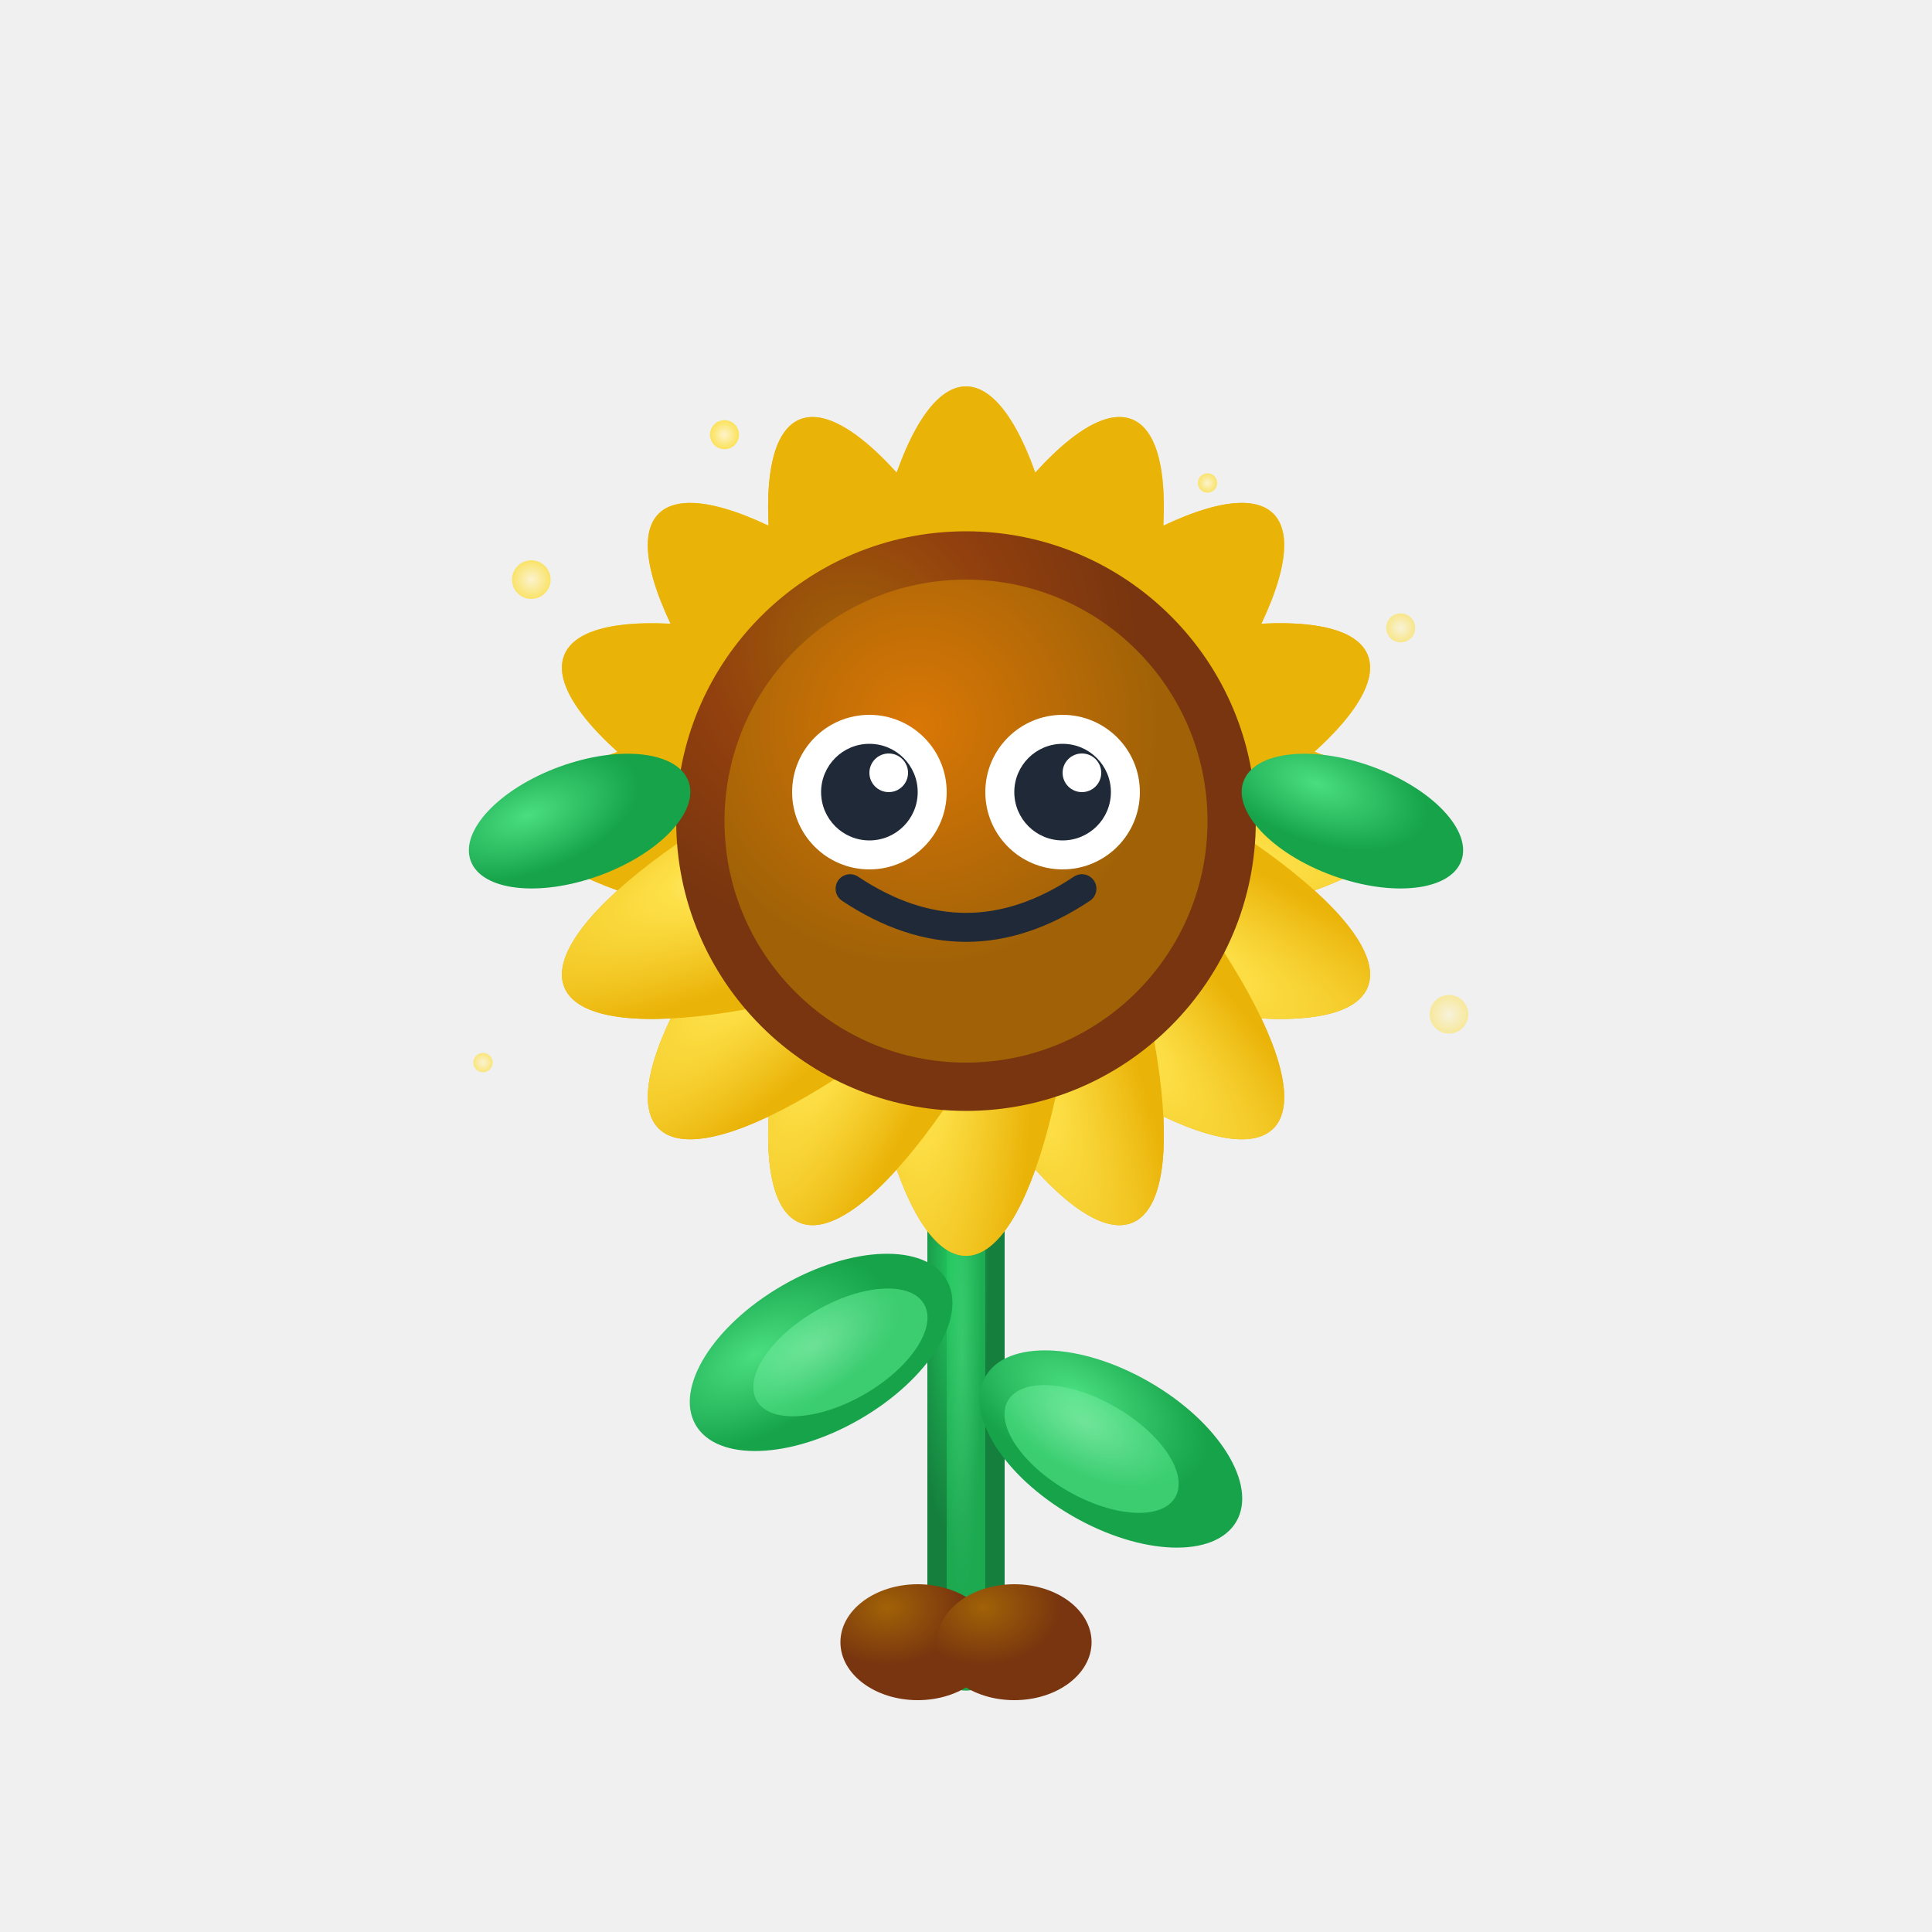
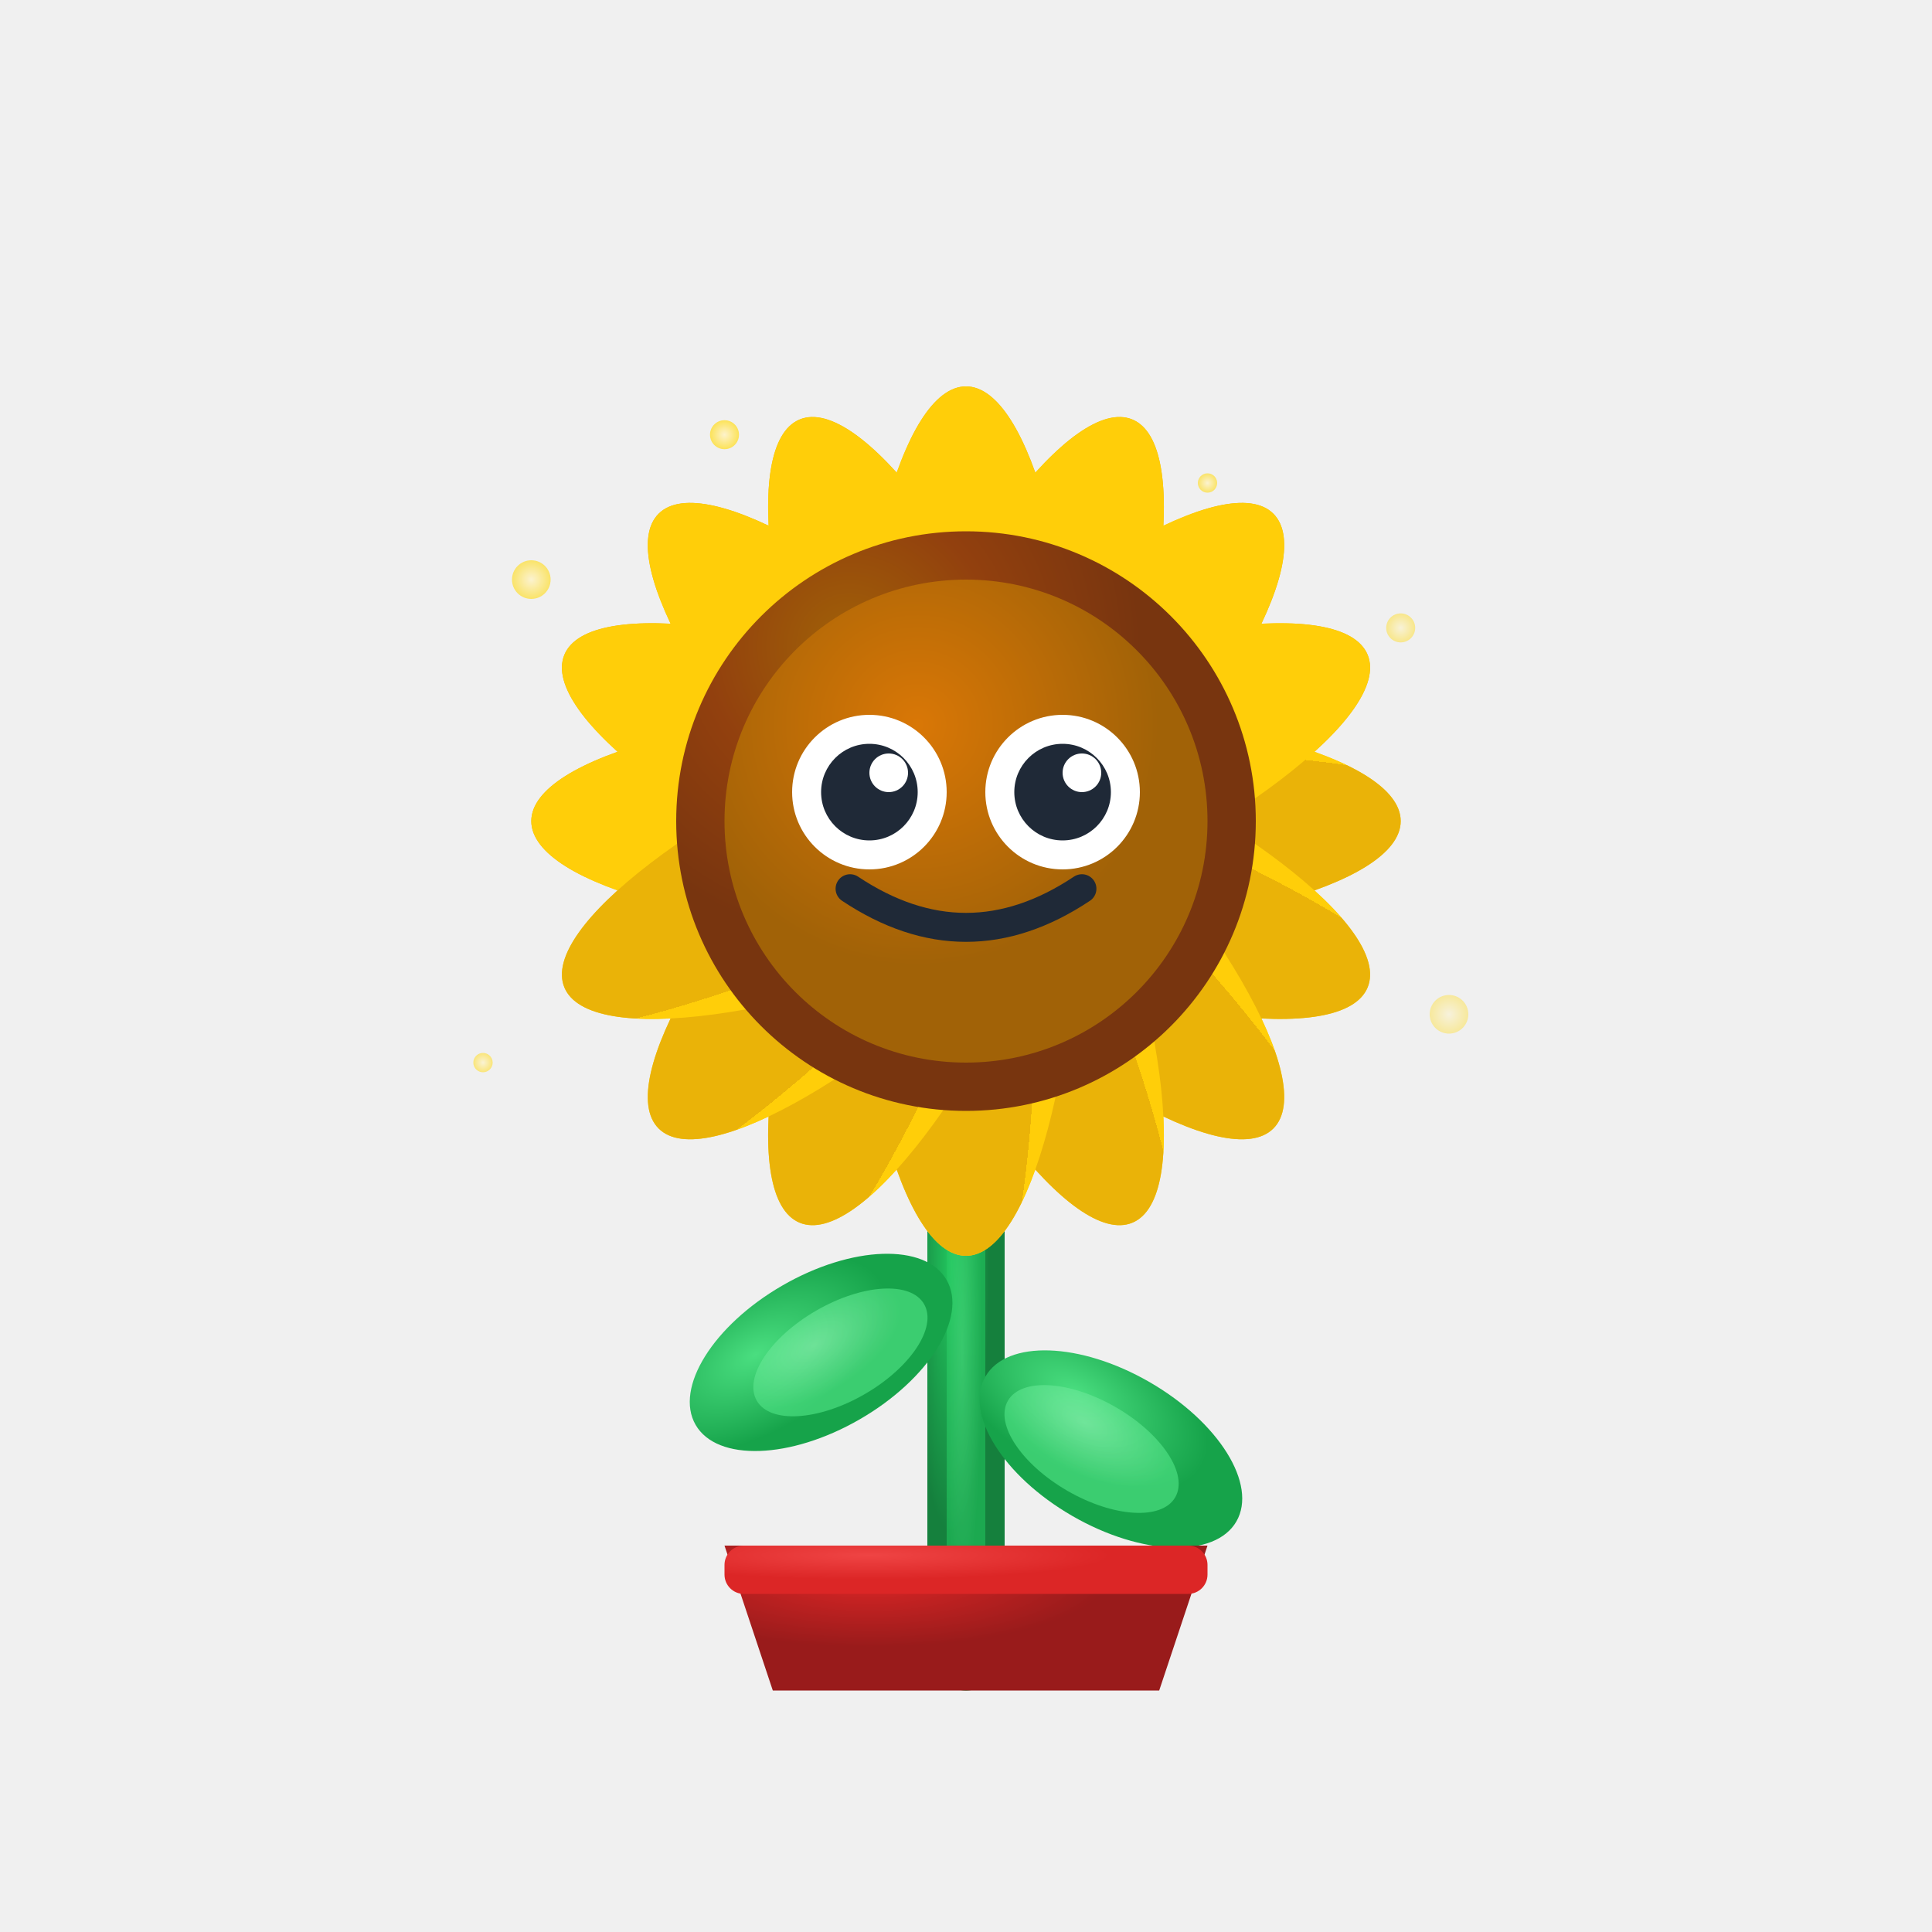
<svg xmlns="http://www.w3.org/2000/svg" viewBox="0 0 200 200">
  <rect x="96" y="120" width="8" height="55" fill="url(#leafyStem)" rx="4" />
  <rect x="98" y="125" width="4" height="50" fill="url(#leafyStemHighlight)" rx="2" opacity="0.6" />
  <ellipse cx="85" cy="140" rx="15" ry="8" fill="url(#leafyStemLeaf)" transform="rotate(-30 85 140)" />
  <ellipse cx="115" cy="150" rx="15" ry="8" fill="url(#leafyStemLeaf)" transform="rotate(30 115 150)" />
  <ellipse cx="87" cy="140" rx="10" ry="5" fill="url(#leafyStemLeafHighlight)" transform="rotate(-30 87 140)" opacity="0.7" />
  <ellipse cx="113" cy="150" rx="10" ry="5" fill="url(#leafyStemLeafHighlight)" transform="rotate(30 113 150)" opacity="0.7" />
  <ellipse cx="100" cy="85" rx="45" ry="12" fill="url(#leafyPetal)" transform="rotate(0 100 85)" />
  <ellipse cx="100" cy="85" rx="45" ry="12" fill="url(#leafyPetal)" transform="rotate(22.5 100 85)" />
  <ellipse cx="100" cy="85" rx="45" ry="12" fill="url(#leafyPetal)" transform="rotate(45 100 85)" />
  <ellipse cx="100" cy="85" rx="45" ry="12" fill="url(#leafyPetal)" transform="rotate(67.5 100 85)" />
  <ellipse cx="100" cy="85" rx="45" ry="12" fill="url(#leafyPetal)" transform="rotate(90 100 85)" />
  <ellipse cx="100" cy="85" rx="45" ry="12" fill="url(#leafyPetal)" transform="rotate(112.5 100 85)" />
  <ellipse cx="100" cy="85" rx="45" ry="12" fill="url(#leafyPetal)" transform="rotate(135 100 85)" />
  <ellipse cx="100" cy="85" rx="45" ry="12" fill="url(#leafyPetal)" transform="rotate(157.5 100 85)" />
  <ellipse cx="100" cy="85" rx="45" ry="12" fill="url(#leafyPetal)" transform="rotate(180 100 85)" />
  <ellipse cx="100" cy="85" rx="45" ry="12" fill="url(#leafyPetal)" transform="rotate(202.5 100 85)" />
  <ellipse cx="100" cy="85" rx="45" ry="12" fill="url(#leafyPetal)" transform="rotate(225 100 85)" />
  <ellipse cx="100" cy="85" rx="45" ry="12" fill="url(#leafyPetal)" transform="rotate(247.5 100 85)" />
  <ellipse cx="100" cy="85" rx="45" ry="12" fill="url(#leafyPetal)" transform="rotate(270 100 85)" />
  <ellipse cx="100" cy="85" rx="45" ry="12" fill="url(#leafyPetal)" transform="rotate(292.5 100 85)" />
  <ellipse cx="100" cy="85" rx="45" ry="12" fill="url(#leafyPetal)" transform="rotate(315 100 85)" />
  <ellipse cx="100" cy="85" rx="45" ry="12" fill="url(#leafyPetal)" transform="rotate(337.5 100 85)" />
  <circle cx="100" cy="85" r="30" fill="url(#leafyCenter)" />
  <circle cx="100" cy="85" r="25" fill="url(#leafyCenterInner)" />
  <circle cx="90" cy="82" r="8" fill="white" />
  <circle cx="110" cy="82" r="8" fill="white" />
  <circle cx="90" cy="82" r="5" fill="#1f2937" />
  <circle cx="110" cy="82" r="5" fill="#1f2937" />
  <circle cx="92" cy="80" r="2" fill="white" />
  <circle cx="112" cy="80" r="2" fill="white" />
  <path d="M 88 92 Q 100 100 112 92" stroke="#1f2937" stroke-width="3" fill="none" stroke-linecap="round" />
-   <ellipse cx="60" cy="85" rx="12" ry="6" fill="url(#leafyArm)" transform="rotate(-20 60 85)" />
-   <ellipse cx="140" cy="85" rx="12" ry="6" fill="url(#leafyArm)" transform="rotate(20 140 85)" />
-   <ellipse cx="95" cy="170" rx="8" ry="6" fill="url(#leafyRoot)" />
-   <ellipse cx="105" cy="170" rx="8" ry="6" fill="url(#leafyRoot)" />
  <circle cx="55" cy="60" r="2" fill="url(#leafyPollen)" opacity="0.8" />
  <circle cx="145" cy="65" r="1.5" fill="url(#leafyPollen)" opacity="0.6" />
  <circle cx="50" cy="110" r="1" fill="url(#leafyPollen)" opacity="0.7" />
  <circle cx="150" cy="105" r="2" fill="url(#leafyPollen)" opacity="0.5" />
  <circle cx="75" cy="45" r="1.5" fill="url(#leafyPollen)" opacity="0.9" />
  <circle cx="125" cy="50" r="1" fill="url(#leafyPollen)" opacity="0.8" />
+   <path d="M 75 160 L 80 175 L 120 175 L 125 160 Z" fill="url(#leafyPot)" />
+   <rect x="75" y="160" width="50" height="5" fill="url(#leafyPotRim)" rx="2" />
  <defs>
    <radialGradient id="leafyStem" cx="0.3" cy="0.2">
      <stop offset="0%" stop-color="#22c55e" />
      <stop offset="100%" stop-color="#15803d" />
    </radialGradient>
    <radialGradient id="leafyStemHighlight" cx="0.4" cy="0.3">
      <stop offset="0%" stop-color="#4ade80" />
      <stop offset="100%" stop-color="#22c55e" />
    </radialGradient>
    <radialGradient id="leafyStemLeaf" cx="0.3" cy="0.3">
      <stop offset="0%" stop-color="#4ade80" />
      <stop offset="100%" stop-color="#16a34a" />
    </radialGradient>
    <radialGradient id="leafyStemLeafHighlight" cx="0.4" cy="0.3">
      <stop offset="0%" stop-color="#86efac" />
      <stop offset="100%" stop-color="#4ade80" />
    </radialGradient>
    <radialGradient id="leafyPetal" cx="0.3" cy="0.3">
-       <stop offset="0%" stop-color="#fef3c7" />
+       <stop offset="100%" stop-color="#eab308" />
      <stop offset="30%" stop-color="#fde047" />
-       <stop offset="100%" stop-color="#eab308" />
+       <stop offset="0%" stop-color="#ffce09" />
    </radialGradient>
    <radialGradient id="leafyCenter" cx="0.3" cy="0.2">
      <stop offset="0%" stop-color="#a16207" />
      <stop offset="50%" stop-color="#92400e" />
      <stop offset="100%" stop-color="#78350f" />
    </radialGradient>
    <radialGradient id="leafyCenterInner" cx="0.4" cy="0.3">
      <stop offset="0%" stop-color="#d97706" />
      <stop offset="100%" stop-color="#a16207" />
    </radialGradient>
    <radialGradient id="leafySeed" cx="0.5" cy="0.5">
      <stop offset="0%" stop-color="#451a03" />
      <stop offset="100%" stop-color="#292524" />
    </radialGradient>
    <radialGradient id="leafyArm" cx="0.3" cy="0.3">
      <stop offset="0%" stop-color="#4ade80" />
      <stop offset="100%" stop-color="#16a34a" />
    </radialGradient>
    <radialGradient id="leafyRoot" cx="0.3" cy="0.2">
      <stop offset="0%" stop-color="#a16207" />
      <stop offset="100%" stop-color="#78350f" />
    </radialGradient>
    <radialGradient id="leafyPollen" cx="0.5" cy="0.5">
      <stop offset="0%" stop-color="#fef3c7" />
      <stop offset="100%" stop-color="#fde047" />
    </radialGradient>
+     <radialGradient id="leafyPot" cx="0.3" cy="0.2">
+       <stop offset="0%" stop-color="#dc2626" />
+       <stop offset="100%" stop-color="#991b1b" />
+     </radialGradient>
+     <radialGradient id="leafyPotRim" cx="0.3" cy="0.2">
+       <stop offset="0%" stop-color="#ef4444" />
+       <stop offset="100%" stop-color="#dc2626" />
+     </radialGradient>
  </defs>
</svg>
